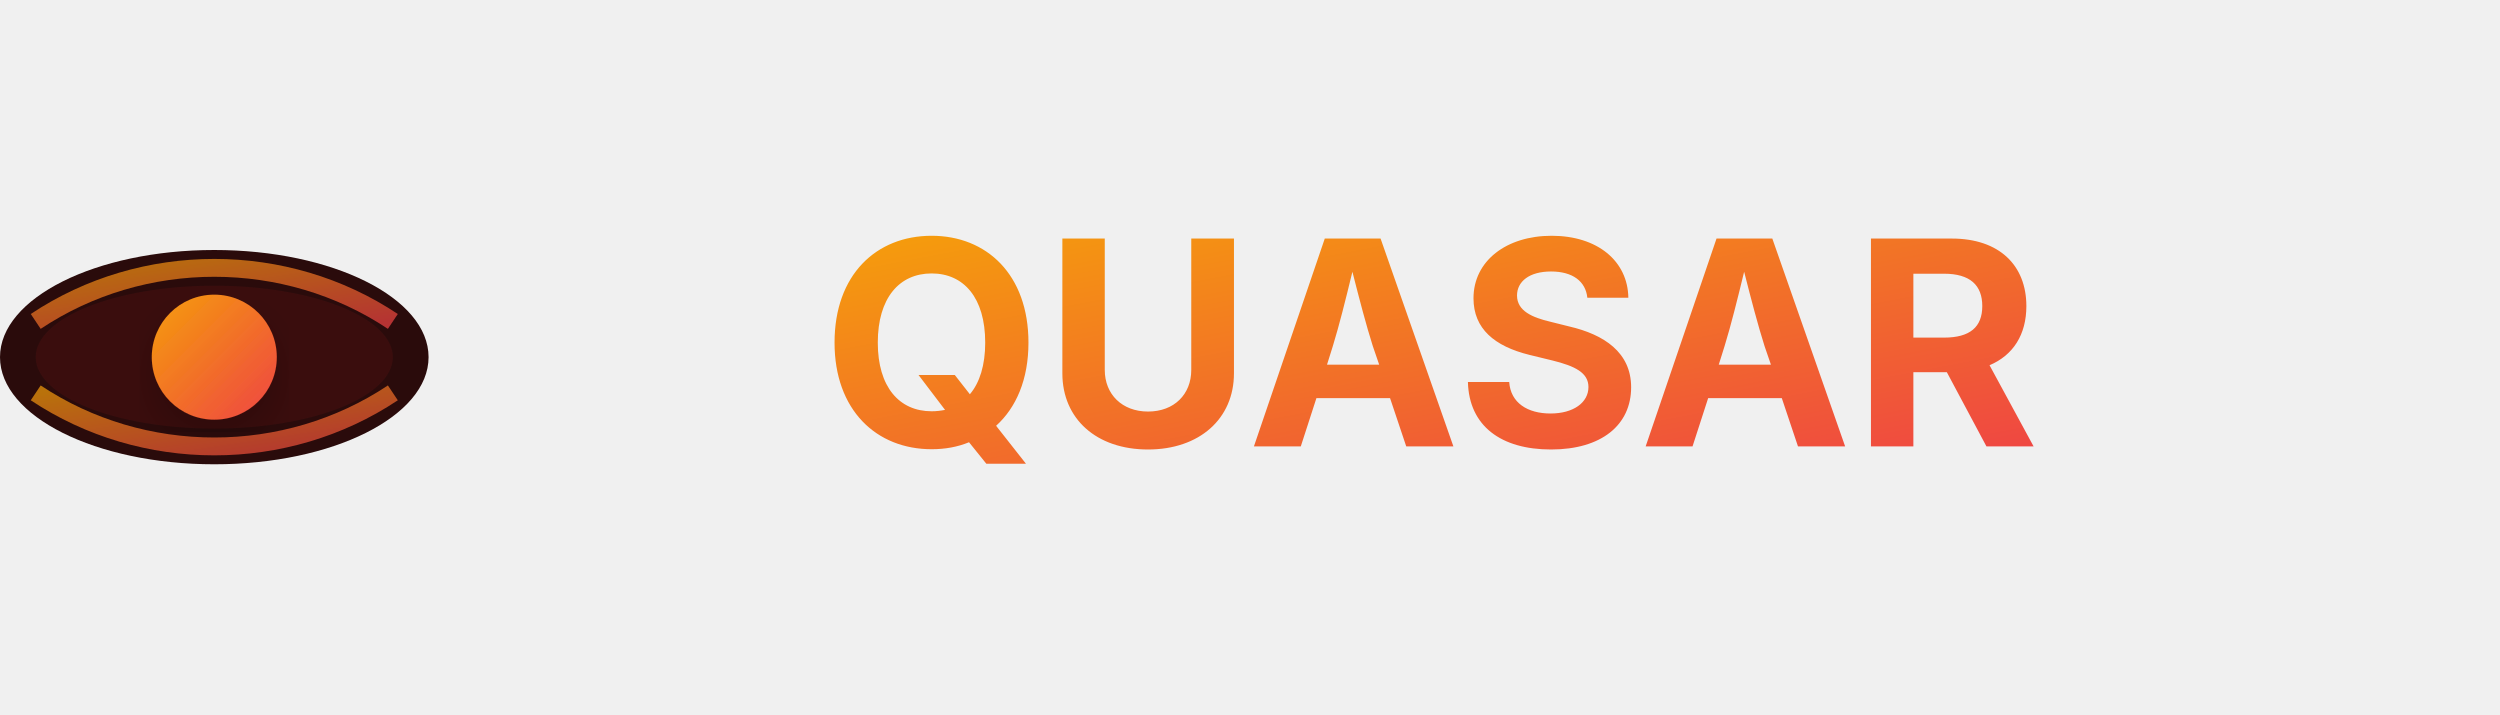
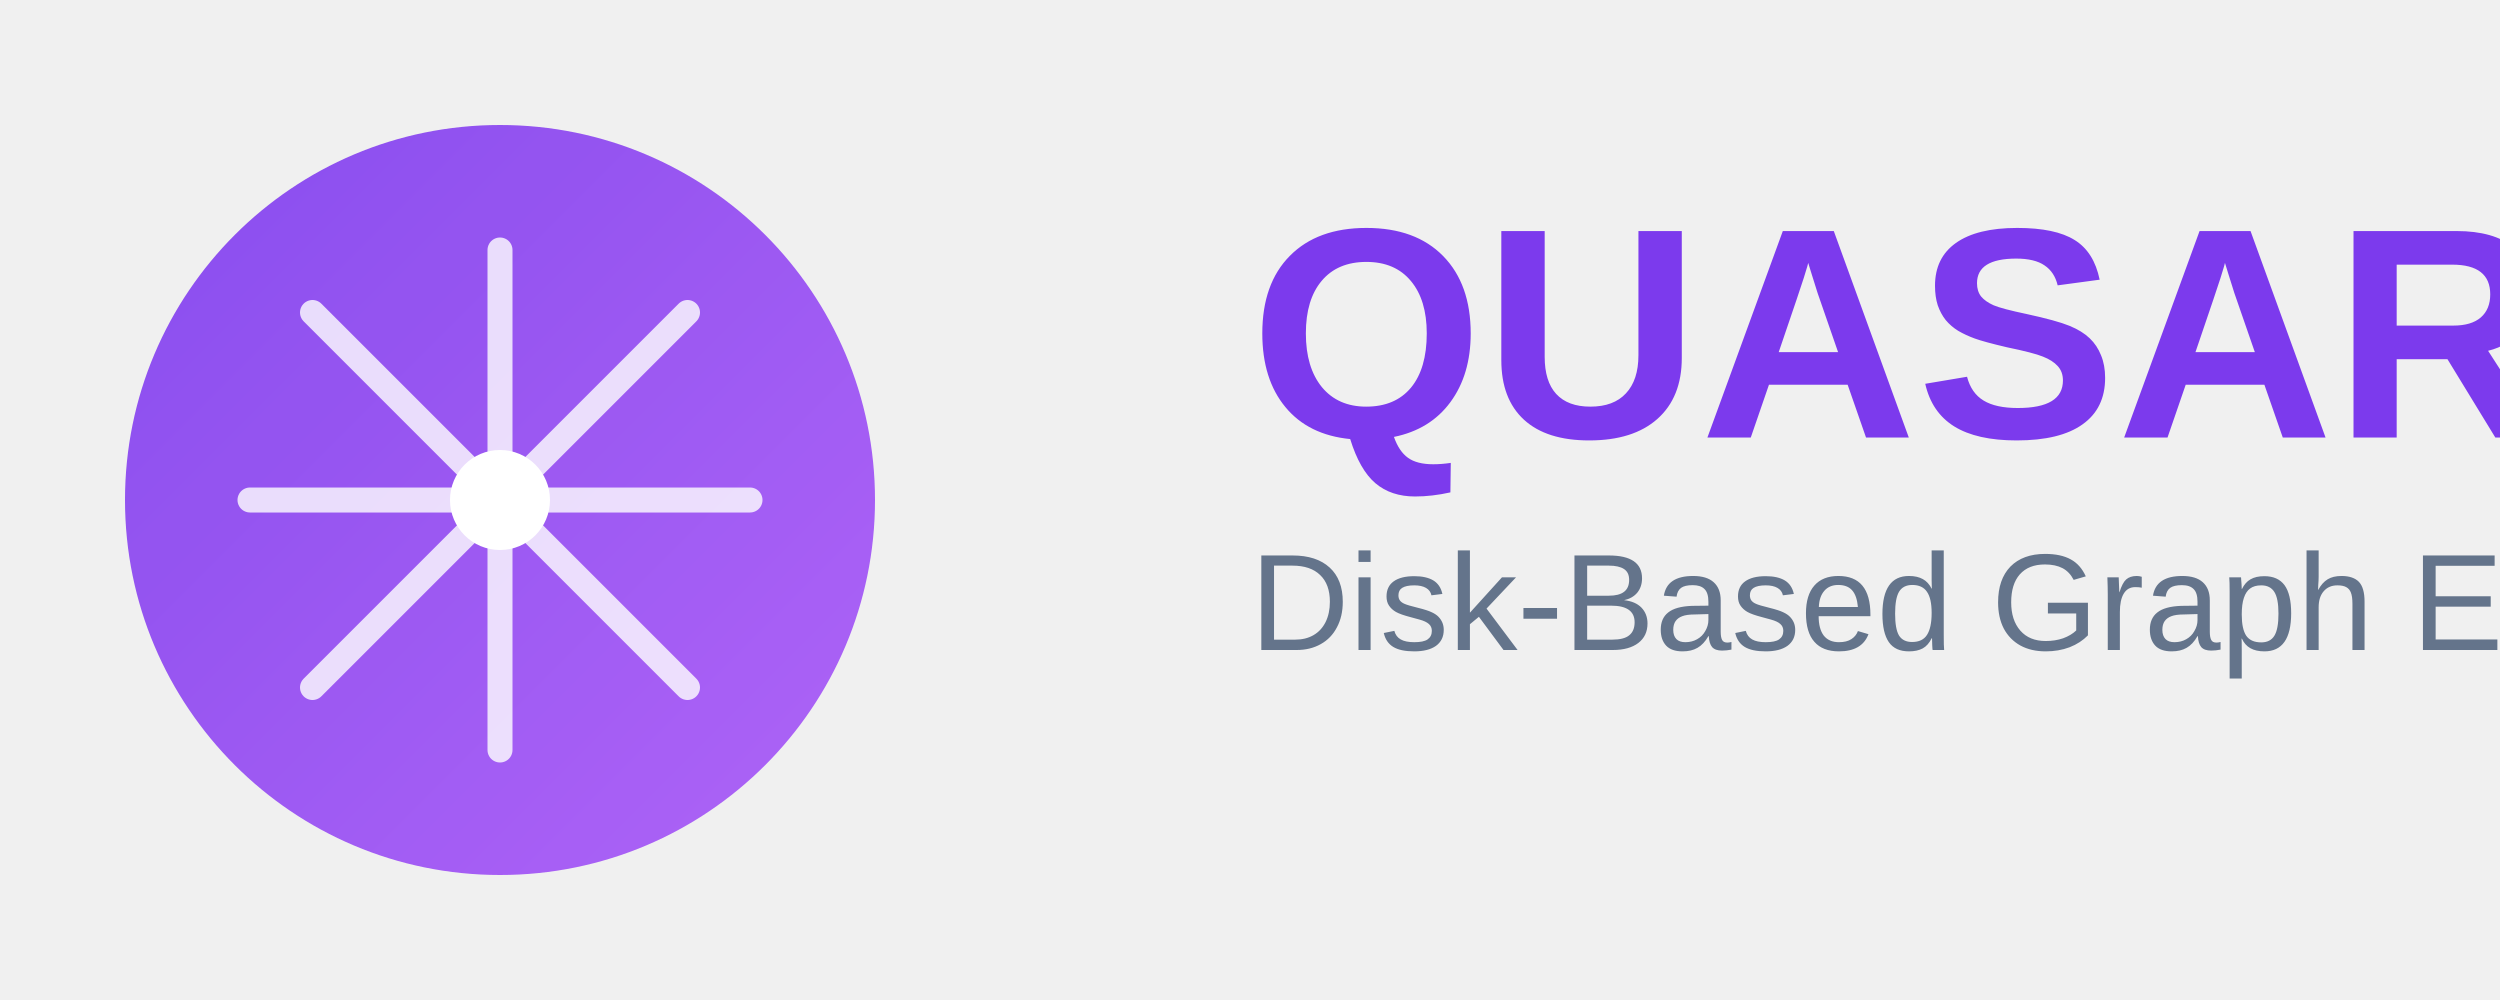
- <svg xmlns="http://www.w3.org/2000/svg" width="140" height="40" viewBox="0 0 140 40">
+ <svg xmlns="http://www.w3.org/2000/svg" width="200" height="80">
  <defs>
-     <linearGradient id="quasarGrad" x1="0%" y1="0%" x2="100%" y2="100%">
-       <stop offset="0%" stop-color="#f59e0b" />
-       <stop offset="100%" stop-color="#ef4444" />
+     <linearGradient id="quasarGradient" x1="0%" y1="0%" x2="100%" y2="100%">
+       <stop offset="0%" style="stop-color:#7c3aed;stop-opacity:1" />
+       <stop offset="100%" style="stop-color:#a855f7;stop-opacity:1" />
    </linearGradient>
-     <filter id="softShadow">
-       <feDropShadow dx="0" dy="1" stdDeviation="1" flood-opacity="0.2" />
-     </filter>
  </defs>
-   <rect x="0" y="0" width="140" height="40" rx="8" fill="#0b1220" opacity="0.0" />
-   <g transform="translate(12,20)">
-     <ellipse rx="12" ry="6" fill="#2a0b0b" />
-     <ellipse rx="10" ry="4" fill="#4a0f0f" opacity="0.5" />
-     <circle r="3.5" fill="url(#quasarGrad)" filter="url(#softShadow)" />
-     <path d="M -10 -2 C -4 -6, 4 -6, 10 -2" stroke="url(#quasarGrad)" stroke-width="1" fill="none" opacity="0.7" />
-     <path d="M -10 2 C -4 6, 4 6, 10 2" stroke="url(#quasarGrad)" stroke-width="1" fill="none" opacity="0.7" />
+   <circle cx="40" cy="40" r="30" fill="url(#quasarGradient)" opacity="0.9" />
+   <g stroke="white" stroke-width="2" opacity="0.8">
+     <line x1="25" y1="25" x2="55" y2="55" stroke-linecap="round" />
+     <line x1="55" y1="25" x2="25" y2="55" stroke-linecap="round" />
+     <line x1="40" y1="20" x2="40" y2="60" stroke-linecap="round" />
+     <line x1="20" y1="40" x2="60" y2="40" stroke-linecap="round" />
  </g>
-   <text x="46" y="25" font-family="Inter, Segoe UI, sans-serif" font-size="16" font-weight="700" fill="url(#quasarGrad)">QUASAR</text>
+   <circle cx="40" cy="40" r="4" fill="white" />
+   <text x="100" y="35" font-family="Arial, sans-serif" font-size="24" font-weight="bold" fill="#7c3aed">QUASAR</text>
+   <text x="100" y="52" font-family="Arial, sans-serif" font-size="11" fill="#64748b">Disk-Based Graph Engine</text>
</svg>
